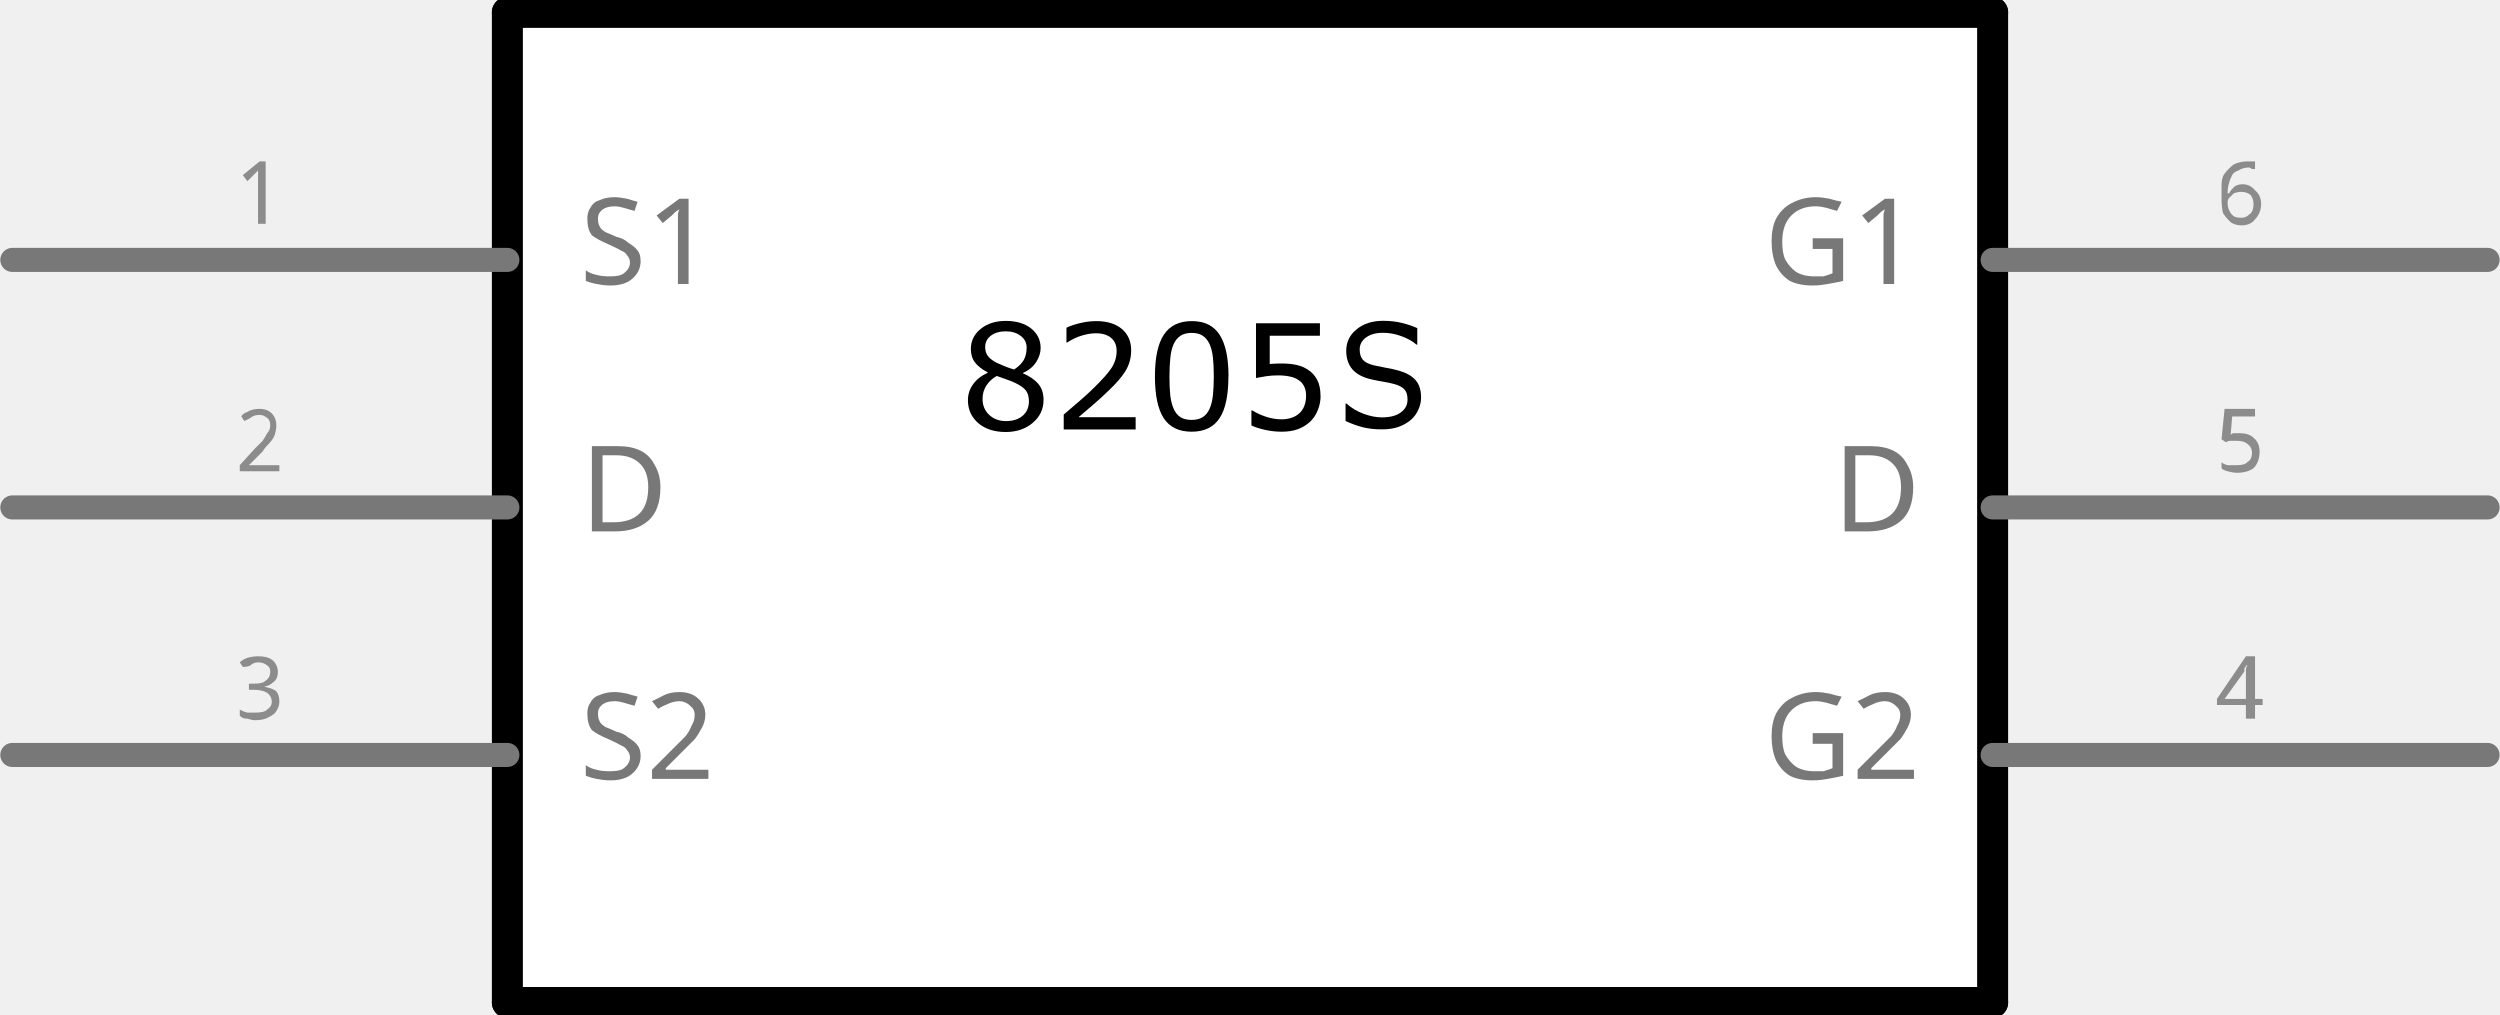
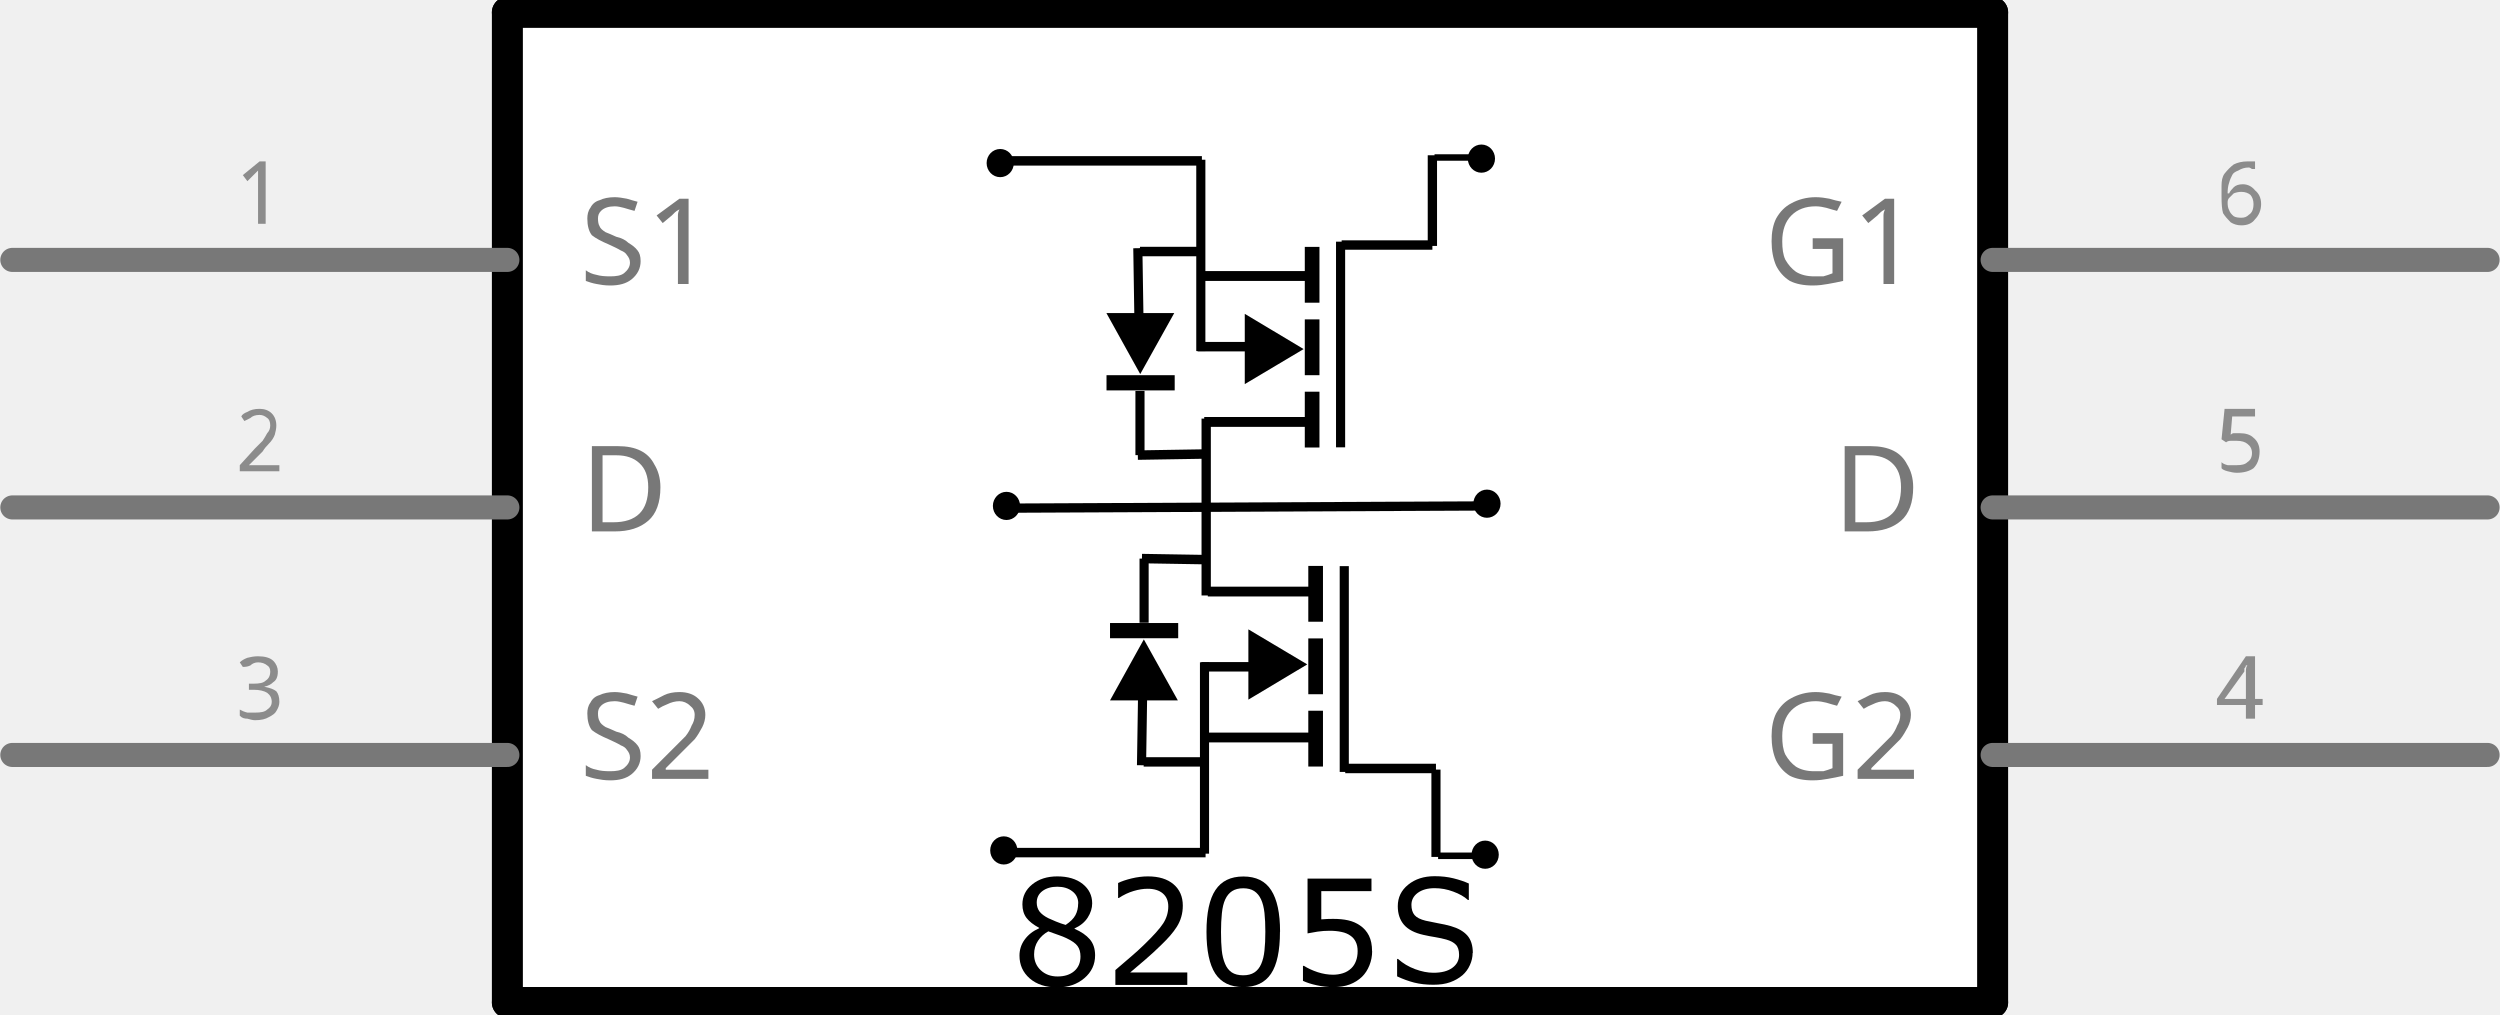
<svg xmlns="http://www.w3.org/2000/svg" gorn="0" height="0.41in" id="svg52" version="1.2" viewBox="0 0 25.647 10.414" width="1.01in" x="0in" y="0in">
-   <defs id="defs56" />
+   <defs id="defs56">
+     </defs>
  <g gorn="0.2" id="schematic">
-     <rect class="interior rect" fill="#ffffff" gorn="0.2.0" height="10.16" id="rect4" stroke="none" stroke-width="0" width="15.24" x="5.203" y="0.127" />
-     <g aria-label="8205HA" class="text" gorn="0.2.1" id="label" style="font-size:1.499px;font-family:'Droid Sans';text-anchor:middle;stroke-width:0">
-       <path d="m 10.705,4.104 q 0,0.141 -0.111,0.235 -0.11,0.094 -0.277,0.094 -0.177,0 -0.283,-0.092 -0.105,-0.092 -0.105,-0.234 0,-0.091 0.053,-0.164 0.053,-0.074 0.149,-0.117 V 3.821 q -0.088,-0.047 -0.13,-0.102 -0.042,-0.056 -0.042,-0.139 0,-0.123 0.101,-0.205 0.101,-0.082 0.257,-0.082 0.163,0 0.261,0.078 0.097,0.078 0.097,0.199 0,0.074 -0.046,0.146 -0.046,0.071 -0.135,0.111 v 0.004 q 0.102,0.044 0.157,0.108 0.054,0.064 0.054,0.164 z M 10.532,3.571 q 0,-0.078 -0.061,-0.124 -0.06,-0.047 -0.154,-0.047 -0.092,0 -0.152,0.044 -0.059,0.044 -0.059,0.119 0,0.053 0.029,0.092 0.03,0.038 0.09,0.068 0.027,0.013 0.078,0.034 0.051,0.021 0.1,0.035 0.072,-0.048 0.1,-0.1 0.028,-0.052 0.028,-0.12 z m 0.023,0.546 q 0,-0.067 -0.03,-0.108 -0.029,-0.041 -0.116,-0.082 -0.034,-0.016 -0.075,-0.03 -0.041,-0.014 -0.109,-0.039 -0.066,0.036 -0.106,0.097 -0.04,0.061 -0.04,0.139 0,0.099 0.068,0.163 0.068,0.064 0.173,0.064 0.107,0 0.171,-0.055 0.064,-0.055 0.064,-0.151 z" gorn="0.2.1.0" id="path318" />
-       <path d="M 11.65,4.407 H 10.912 V 4.254 q 0.077,-0.066 0.154,-0.132 0.078,-0.066 0.144,-0.131 0.141,-0.136 0.193,-0.216 0.052,-0.081 0.052,-0.174 0,-0.085 -0.056,-0.133 -0.056,-0.048 -0.156,-0.048 -0.067,0 -0.144,0.023 -0.078,0.023 -0.152,0.072 h -0.007 V 3.363 q 0.052,-0.026 0.138,-0.047 0.087,-0.021 0.168,-0.021 0.168,0 0.263,0.081 0.095,0.081 0.095,0.219 0,0.062 -0.016,0.116 -0.015,0.053 -0.046,0.102 -0.029,0.045 -0.067,0.089 -0.038,0.044 -0.093,0.097 -0.078,0.077 -0.162,0.149 -0.083,0.072 -0.156,0.133 h 0.586 z" gorn="0.2.1.1" id="path320" />
-       <path d="m 12.602,3.862 q 0,0.294 -0.092,0.431 -0.092,0.137 -0.285,0.137 -0.196,0 -0.287,-0.139 -0.09,-0.139 -0.09,-0.428 0,-0.291 0.092,-0.429 0.092,-0.139 0.286,-0.139 0.196,0 0.286,0.141 0.091,0.141 0.091,0.425 z m -0.193,0.332 q 0.026,-0.059 0.034,-0.139 0.009,-0.081 0.009,-0.193 0,-0.111 -0.009,-0.193 -0.009,-0.082 -0.035,-0.139 -0.026,-0.056 -0.07,-0.085 -0.044,-0.029 -0.113,-0.029 -0.069,0 -0.114,0.029 -0.045,0.029 -0.071,0.086 -0.025,0.054 -0.034,0.141 -0.009,0.087 -0.009,0.191 0,0.114 0.008,0.191 0.008,0.077 0.034,0.138 0.024,0.057 0.068,0.087 0.045,0.03 0.118,0.03 0.069,0 0.114,-0.029 0.045,-0.029 0.07,-0.086 z" gorn="0.2.1.2" id="path322" />
-       <path d="m 13.548,4.061 q 0,0.076 -0.028,0.146 -0.028,0.07 -0.076,0.117 -0.053,0.051 -0.126,0.079 -0.072,0.027 -0.168,0.027 -0.089,0 -0.172,-0.019 -0.083,-0.018 -0.14,-0.045 V 4.212 h 0.01 q 0.06,0.038 0.141,0.065 0.081,0.026 0.158,0.026 0.052,0 0.1,-0.015 0.049,-0.015 0.087,-0.051 0.032,-0.031 0.048,-0.075 0.017,-0.044 0.017,-0.102 0,-0.056 -0.02,-0.095 -0.019,-0.039 -0.053,-0.062 -0.038,-0.028 -0.093,-0.039 -0.054,-0.012 -0.122,-0.012 -0.064,0 -0.124,0.009 -0.059,0.009 -0.102,0.018 V 3.317 h 0.656 v 0.128 h -0.515 v 0.29 q 0.031,-0.003 0.064,-0.004 0.033,-0.001 0.057,-0.001 0.089,0 0.155,0.015 0.067,0.015 0.122,0.053 0.059,0.04 0.091,0.104 0.032,0.064 0.032,0.16 z" gorn="0.2.1.3" id="path324" />
-       <path d="m 14.579,4.08 q 0,0.063 -0.028,0.124 -0.027,0.061 -0.076,0.104 -0.054,0.046 -0.126,0.072 -0.072,0.026 -0.173,0.026 -0.109,0 -0.196,-0.022 -0.086,-0.022 -0.176,-0.064 V 4.141 h 0.009 q 0.076,0.068 0.176,0.105 0.1,0.037 0.188,0.037 0.124,0 0.193,-0.05 0.07,-0.05 0.07,-0.133 0,-0.071 -0.033,-0.105 -0.032,-0.034 -0.099,-0.053 -0.051,-0.014 -0.11,-0.024 -0.059,-0.009 -0.125,-0.024 -0.134,-0.03 -0.198,-0.103 -0.064,-0.074 -0.064,-0.191 0,-0.135 0.107,-0.221 0.107,-0.087 0.271,-0.087 0.106,0 0.194,0.022 0.088,0.022 0.157,0.053 V 3.536 h -0.009 Q 14.472,3.484 14.378,3.45 14.285,3.415 14.187,3.415 q -0.107,0 -0.173,0.048 -0.065,0.048 -0.065,0.123 0,0.067 0.032,0.105 0.032,0.038 0.114,0.058 0.043,0.01 0.123,0.025 0.08,0.014 0.135,0.03 0.112,0.032 0.169,0.096 0.057,0.064 0.057,0.18 z" id="path407" style="stroke-width:0" />
+     <rect class="interior rect" fill="#ffffff" gorn="0.2.0" height="10.16" id="rect4" stroke="none" stroke-width="0" width="15.24" x="5.18" y="0.124" />
+     <g aria-label="8205HA" class="text" gorn="0.2.1" id="label" style="font-size:1.499px;font-family:'Droid Sans';text-anchor:middle;stroke-width:0" transform="translate(0,8.345124)">
+       <path d="m 11.234,1.458 q 0,0.141 -0.111,0.235 -0.11,0.094 -0.277,0.094 -0.177,0 -0.283,-0.092 -0.105,-0.092 -0.105,-0.234 0,-0.091 0.053,-0.164 0.053,-0.074 0.149,-0.117 v -0.004 q -0.088,-0.047 -0.13,-0.102 -0.042,-0.056 -0.042,-0.139 0,-0.123 0.101,-0.205 0.101,-0.082 0.257,-0.082 0.163,0 0.261,0.078 0.097,0.078 0.097,0.199 0,0.074 -0.046,0.146 -0.046,0.071 -0.135,0.111 v 0.004 q 0.102,0.044 0.157,0.108 0.054,0.064 0.054,0.164 z M 11.061,0.925 q 0,-0.078 -0.061,-0.124 -0.06,-0.047 -0.154,-0.047 -0.092,0 -0.152,0.044 -0.059,0.044 -0.059,0.119 0,0.053 0.029,0.092 0.03,0.038 0.09,0.068 0.027,0.013 0.078,0.034 0.051,0.021 0.1,0.035 0.072,-0.048 0.1,-0.1 0.028,-0.052 0.028,-0.12 z m 0.023,0.546 q 0,-0.067 -0.03,-0.108 -0.029,-0.041 -0.116,-0.082 -0.034,-0.016 -0.075,-0.03 -0.041,-0.014 -0.109,-0.039 -0.066,0.036 -0.106,0.097 -0.04,0.061 -0.04,0.139 0,0.099 0.068,0.163 0.068,0.064 0.173,0.064 0.107,0 0.171,-0.055 0.064,-0.055 0.064,-0.151 z" gorn="0.2.1.0" id="path318" />
+       <path d="M 12.18,1.762 H 11.442 V 1.609 q 0.077,-0.066 0.154,-0.132 0.078,-0.066 0.144,-0.131 0.141,-0.136 0.193,-0.216 0.052,-0.081 0.052,-0.174 0,-0.085 -0.056,-0.133 -0.056,-0.048 -0.156,-0.048 -0.067,0 -0.144,0.023 -0.078,0.023 -0.152,0.072 h -0.007 v -0.154 q 0.052,-0.026 0.138,-0.047 0.087,-0.021 0.168,-0.021 0.168,0 0.263,0.081 0.095,0.081 0.095,0.219 0,0.062 -0.016,0.116 -0.015,0.053 -0.046,0.102 -0.029,0.045 -0.067,0.089 -0.038,0.044 -0.093,0.097 -0.078,0.077 -0.162,0.149 -0.083,0.072 -0.156,0.133 h 0.586 z" gorn="0.2.1.1" id="path320" />
+       <path d="m 13.131,1.216 q 0,0.294 -0.092,0.431 -0.092,0.137 -0.285,0.137 -0.196,0 -0.287,-0.139 -0.09,-0.139 -0.09,-0.428 0,-0.291 0.092,-0.429 0.092,-0.139 0.286,-0.139 0.196,0 0.286,0.141 0.091,0.141 0.091,0.425 z m -0.193,0.332 q 0.026,-0.059 0.034,-0.139 0.009,-0.081 0.009,-0.193 0,-0.111 -0.009,-0.193 -0.009,-0.082 -0.035,-0.139 -0.026,-0.056 -0.07,-0.085 -0.044,-0.029 -0.113,-0.029 -0.069,0 -0.114,0.029 -0.045,0.029 -0.071,0.086 -0.025,0.054 -0.034,0.141 -0.009,0.087 -0.009,0.191 0,0.114 0.008,0.191 0.008,0.077 0.034,0.138 0.024,0.057 0.068,0.087 0.045,0.03 0.118,0.03 0.069,0 0.114,-0.029 0.045,-0.029 0.07,-0.086 z" gorn="0.2.1.2" id="path322" />
+       <path d="m 14.077,1.415 q 0,0.076 -0.028,0.146 -0.028,0.07 -0.076,0.117 -0.053,0.051 -0.126,0.079 -0.072,0.027 -0.168,0.027 -0.089,0 -0.172,-0.019 -0.083,-0.018 -0.14,-0.045 v -0.154 h 0.01 q 0.06,0.038 0.141,0.065 0.081,0.026 0.158,0.026 0.052,0 0.1,-0.015 0.049,-0.015 0.087,-0.051 0.032,-0.031 0.048,-0.075 0.017,-0.044 0.017,-0.102 0,-0.056 -0.02,-0.095 -0.019,-0.039 -0.053,-0.062 -0.038,-0.028 -0.093,-0.039 -0.054,-0.012 -0.122,-0.012 -0.064,0 -0.124,0.009 -0.059,0.009 -0.102,0.018 V 0.671 h 0.656 v 0.128 H 13.555 V 1.089 q 0.031,-0.003 0.064,-0.004 0.033,-0.001 0.057,-0.001 0.089,0 0.155,0.015 0.067,0.015 0.122,0.053 0.059,0.04 0.091,0.104 0.032,0.064 0.032,0.16 z" gorn="0.2.1.3" id="path324" />
+       <path d="m 15.108,1.434 q 0,0.063 -0.028,0.124 -0.027,0.061 -0.076,0.104 -0.054,0.046 -0.126,0.072 -0.072,0.026 -0.173,0.026 -0.109,0 -0.196,-0.022 -0.086,-0.022 -0.176,-0.064 V 1.495 h 0.009 q 0.076,0.068 0.176,0.105 0.1,0.037 0.188,0.037 0.124,0 0.193,-0.05 0.07,-0.05 0.07,-0.133 0,-0.071 -0.033,-0.105 -0.032,-0.034 -0.099,-0.053 -0.051,-0.014 -0.11,-0.024 -0.059,-0.009 -0.125,-0.024 -0.134,-0.03 -0.198,-0.103 -0.064,-0.074 -0.064,-0.191 0,-0.135 0.107,-0.221 0.107,-0.087 0.271,-0.087 0.106,0 0.194,0.022 0.088,0.022 0.157,0.053 v 0.169 h -0.009 q -0.057,-0.052 -0.151,-0.086 -0.093,-0.035 -0.191,-0.035 -0.107,0 -0.173,0.048 -0.065,0.048 -0.065,0.123 0,0.067 0.032,0.105 0.032,0.038 0.114,0.058 0.043,0.01 0.123,0.025 0.08,0.014 0.135,0.03 0.112,0.032 0.169,0.096 0.057,0.064 0.057,0.18 z" id="path407" style="stroke-width:0" />
+     </g>
+     <g id="g12933" transform="matrix(1.836315,0,0,1.902689,-10.69937,-4.135475)">
+       <rect style="opacity:1;fill:#000000;fill-rule:evenodd;stroke-width:0.204;stroke-linejoin:round;stroke-miterlimit:3.9" id="rect1339" width="0.082" height="0.301" x="13.116" y="3.505" />
+       <rect style="font-size:1.499px;font-family:'Droid Sans';text-anchor:middle;fill:#000000;fill-rule:evenodd;stroke-width:0.204;stroke-linejoin:round;stroke-miterlimit:3.9" id="rect1339-6" width="0.082" height="0.301" x="13.116" y="4.286" />
+       <rect style="font-size:1.499px;font-family:'Droid Sans';text-anchor:middle;fill:#000000;fill-rule:evenodd;stroke-width:0.204;stroke-linejoin:round;stroke-miterlimit:3.9" id="rect1339-3" width="0.082" height="0.301" x="13.116" y="3.896" />
+       <path style="opacity:1;fill:#000000;fill-rule:evenodd;stroke-width:0.254;stroke-linejoin:round;stroke-miterlimit:3.9" id="path1480" d="M 7.809,-4.548 7.48,-4.359 V -4.738 Z" transform="translate(5.300585,8.604099)" />
+       <rect style="font-size:1.499px;font-family:'Droid Sans';text-anchor:middle;fill:#000000;fill-rule:evenodd;stroke-width:0.23;stroke-linejoin:round;stroke-miterlimit:3.9" id="rect1339-3-0" width="0.082" height="0.381" x="4.197" y="-12.389" transform="rotate(90)" />
+       <path style="font-size:1.499px;font-family:'Droid Sans';text-anchor:middle;fill:#000000;fill-rule:evenodd;stroke-width:0.254;stroke-linejoin:round;stroke-miterlimit:3.9" id="path1480-9" d="M 7.809,-4.548 7.48,-4.359 V -4.738 Z" transform="rotate(90,5.6332,2.015225)" />
+       <path style="opacity:1;fill:#000000;fill-rule:evenodd;stroke:#000000;stroke-width:0.051;stroke-linejoin:round;stroke-miterlimit:3.9;stroke-dasharray:none" d="M 12.535,3.035 V 4.067" id="path1835" />
+       <path style="opacity:1;fill:#000000;fill-rule:evenodd;stroke:#000000;stroke-width:0.051;stroke-linejoin:round;stroke-miterlimit:3.9;stroke-dasharray:none" d="m 12.517,4.043 h 0.286" id="path2401" />
+       <path style="opacity:1;fill:#000000;fill-rule:evenodd;stroke:#000000;stroke-width:0.051;stroke-linejoin:round;stroke-miterlimit:3.9;stroke-dasharray:none" d="m 12.541,3.041 h -1.115" id="path4690" />
+       <path style="opacity:1;fill:#000000;fill-rule:evenodd;stroke:#000000;stroke-width:0.051;stroke-linejoin:round;stroke-miterlimit:3.9;stroke-dasharray:none" d="M 13.316,3.477 V 4.586" id="path4692" />
+       <path style="opacity:1;fill:#000000;fill-rule:evenodd;stroke:#000000;stroke-width:0.051;stroke-linejoin:round;stroke-miterlimit:3.9;stroke-dasharray:none" d="M 12.529,3.53 H 12.195" id="path6199" />
+       <path style="opacity:1;fill:#000000;fill-rule:evenodd;stroke:#000000;stroke-width:0.051;stroke-linejoin:round;stroke-miterlimit:3.9;stroke-dasharray:none" d="m 12.183,3.512 0.006,0.37" id="path6203" />
+       <path style="opacity:1;fill:#000000;fill-rule:evenodd;stroke:#000000;stroke-width:0.051;stroke-linejoin:round;stroke-miterlimit:3.9;stroke-dasharray:none" d="m 13.322,3.495 h 0.507" id="path7712" />
+       <path style="opacity:1;fill:#000000;fill-rule:evenodd;stroke:#000000;stroke-width:0.052;stroke-linejoin:round;stroke-miterlimit:3.9;stroke-dasharray:none" d="M 13.829,3.5 V 3.011" id="path7716" />
+       <path style="opacity:1;fill:#000000;fill-rule:evenodd;stroke:#000000;stroke-width:0.035;stroke-linejoin:round;stroke-miterlimit:3.9;stroke-dasharray:none" d="m 13.841,3.023 h 0.239" id="path7718" />
+       <circle id="path8504" style="fill:#000000;stroke:none;stroke-width:0.265" cx="11.414" cy="3.053" r="0.076" />
+       <circle id="path8506" style="fill:#000000;stroke:none;stroke-width:0.265" cx="14.103" cy="3.029" r="0.076" />
+       <path style="opacity:1;fill:#000000;fill-rule:evenodd;stroke:#000000;stroke-width:0.053;stroke-linejoin:round;stroke-miterlimit:3.9;stroke-dasharray:none" d="m 12.553,3.662 h 0.567" id="path9294" />
+       <path style="fill:#000000;fill-rule:evenodd;stroke:#000000;stroke-width:0.053;stroke-linejoin:round;stroke-miterlimit:3.9;stroke-dasharray:none" d="m 12.554,4.449 h 0.567" id="path9294-7" />
+       <g aria-label="8205HA" class="text" gorn="0.2.1" id="label-2" style="font-size:1.499px;font-family:'Droid Sans';text-anchor:middle;stroke-width:0" transform="translate(-3.618414,-4.155384)">
+         <rect style="opacity:1;fill:#000000;fill-rule:evenodd;stroke-width:0.204;stroke-linejoin:round;stroke-miterlimit:3.9" id="rect1339-68" width="0.082" height="0.301" x="16.754" y="-10.463" transform="scale(1,-1)" />
+         <rect style="font-size:1.499px;font-family:'Droid Sans';text-anchor:middle;fill:#000000;fill-rule:evenodd;stroke-width:0.204;stroke-linejoin:round;stroke-miterlimit:3.9" id="rect1339-6-3" width="0.082" height="0.301" x="16.754" y="-9.682" transform="scale(1,-1)" />
+         <rect style="font-size:1.499px;font-family:'Droid Sans';text-anchor:middle;fill:#000000;fill-rule:evenodd;stroke-width:0.204;stroke-linejoin:round;stroke-miterlimit:3.9" id="rect1339-3-1" width="0.082" height="0.301" x="16.754" y="-10.073" transform="scale(1,-1)" />
+         <path style="opacity:1;fill:#000000;fill-rule:evenodd;stroke-width:0.254;stroke-linejoin:round;stroke-miterlimit:3.9" id="path1480-99" d="M 7.809,-4.548 7.48,-4.359 V -4.738 Z" transform="matrix(1,0,0,-1,8.939156,5.364121)" />
+         <rect style="font-size:1.499px;font-family:'Droid Sans';text-anchor:middle;fill:#000000;fill-rule:evenodd;stroke-width:0.23;stroke-linejoin:round;stroke-miterlimit:3.9" id="rect1339-3-0-3" width="0.082" height="0.381" x="-9.771" y="-16.027" transform="matrix(0,-1,-1,0,0,0)" />
+         <path style="font-size:1.499px;font-family:'Droid Sans';text-anchor:middle;fill:#000000;fill-rule:evenodd;stroke-width:0.254;stroke-linejoin:round;stroke-miterlimit:3.9" id="path1480-9-0" d="M 7.809,-4.548 7.48,-4.359 V -4.738 Z" transform="matrix(0,-1,-1,0,11.287,17.5862)" />
+         <path style="opacity:1;fill:#000000;fill-rule:evenodd;stroke:#000000;stroke-width:0.051;stroke-linejoin:round;stroke-miterlimit:3.9;stroke-dasharray:none" d="M 16.174,10.933 V 9.901" id="path1835-4" />
+         <path style="opacity:1;fill:#000000;fill-rule:evenodd;stroke:#000000;stroke-width:0.051;stroke-linejoin:round;stroke-miterlimit:3.9;stroke-dasharray:none" d="m 16.156,9.925 h 0.286" id="path2401-3" />
+         <path style="opacity:1;fill:#000000;fill-rule:evenodd;stroke:#000000;stroke-width:0.051;stroke-linejoin:round;stroke-miterlimit:3.9;stroke-dasharray:none" d="m 16.18,10.927 h -1.115" id="path4690-1" />
+         <path style="opacity:1;fill:#000000;fill-rule:evenodd;stroke:#000000;stroke-width:0.051;stroke-linejoin:round;stroke-miterlimit:3.9;stroke-dasharray:none" d="M 16.955,10.492 V 9.382" id="path4692-6" />
+         <path style="opacity:1;fill:#000000;fill-rule:evenodd;stroke:#000000;stroke-width:0.051;stroke-linejoin:round;stroke-miterlimit:3.9;stroke-dasharray:none" d="M 16.168,10.438 H 15.834" id="path6199-2" />
+         <path style="opacity:1;fill:#000000;fill-rule:evenodd;stroke:#000000;stroke-width:0.051;stroke-linejoin:round;stroke-miterlimit:3.9;stroke-dasharray:none" d="m 15.822,10.456 0.006,-0.37" id="path6203-1" />
+       </g>
+       <path style="fill:#000000;fill-rule:evenodd;stroke:#000000;stroke-width:0.051;stroke-linejoin:round;stroke-miterlimit:3.9;stroke-dasharray:none" d="M 13.342,6.318 H 13.849" id="path7712-8" />
+       <path style="fill:#000000;fill-rule:evenodd;stroke:#000000;stroke-width:0.051;stroke-linejoin:round;stroke-miterlimit:3.9;stroke-dasharray:none" d="M 13.849,6.324 V 6.795" id="path7716-7" />
+       <path style="fill:#000000;fill-rule:evenodd;stroke:#000000;stroke-width:0.035;stroke-linejoin:round;stroke-miterlimit:3.9;stroke-dasharray:none" d="m 13.861,6.789 h 0.239" id="path7718-9" />
+       <circle id="path8504-3" style="fill:#000000;stroke:none;stroke-width:0.265" cx="11.434" cy="-6.76" r="0.076" transform="scale(1,-1)" />
+       <circle id="path8506-0" style="fill:#000000;stroke:none;stroke-width:0.265" cx="14.124" cy="-6.783" r="0.076" transform="scale(1,-1)" />
+       <path style="fill:#000000;fill-rule:evenodd;stroke:#000000;stroke-width:0.053;stroke-linejoin:round;stroke-miterlimit:3.9;stroke-dasharray:none" d="m 12.573,6.151 h 0.567" id="path9294-0" />
+       <path style="fill:#000000;fill-rule:evenodd;stroke:#000000;stroke-width:0.053;stroke-linejoin:round;stroke-miterlimit:3.9;stroke-dasharray:none" d="m 12.574,5.364 h 0.567" id="path9294-7-9" />
+       <path style="opacity:1;fill:#000000;fill-rule:evenodd;stroke:#000000;stroke-width:0.05;stroke-linejoin:round;stroke-miterlimit:3.9;stroke-dasharray:none" d="m 11.469,4.914 2.688,-0.012" id="path11853" />
+       <circle id="path11857" style="fill:#000000;stroke:none;stroke-width:0.265" cx="11.449" cy="4.902" r="0.076" />
+       <circle id="path11859" style="fill:#000000;stroke:none;stroke-width:0.265" cx="14.134" cy="4.89" r="0.076" />
+       <path style="opacity:1;fill:#000000;fill-rule:evenodd;stroke:#000000;stroke-width:0.052;stroke-linejoin:round;stroke-miterlimit:3.9;stroke-dasharray:none" d="M 12.565,4.431 V 5.385" id="path11861" />
+       <path style="opacity:1;fill:#000000;fill-rule:evenodd;stroke:#000000;stroke-width:0.051;stroke-linejoin:round;stroke-miterlimit:3.9;stroke-dasharray:none" d="m 12.195,4.282 v 0.346" id="path12679" />
+       <path style="opacity:1;fill:#000000;fill-rule:evenodd;stroke:#000000;stroke-width:0.051;stroke-linejoin:round;stroke-miterlimit:3.9;stroke-dasharray:none" d="m 12.183,4.628 0.376,-0.006" id="path12681" />
+       <path style="fill:#000000;fill-rule:evenodd;stroke:#000000;stroke-width:0.051;stroke-linejoin:round;stroke-miterlimit:3.9;stroke-dasharray:none" d="M 12.218,5.532 V 5.186" id="path12679-4" />
+       <path style="fill:#000000;fill-rule:evenodd;stroke:#000000;stroke-width:0.051;stroke-linejoin:round;stroke-miterlimit:3.9;stroke-dasharray:none" d="m 12.206,5.186 0.376,0.006" id="path12681-0" />
    </g>
    <line class="other" gorn="0.2.2" id="line7" stroke="#000000" stroke-linecap="round" stroke-width="0.318" x1="5.203" x2="20.444" y1="10.287" y2="10.287" />
    <line class="other" gorn="0.2.3" id="line9" stroke="#000000" stroke-linecap="round" stroke-width="0.318" x1="20.444" x2="20.444" y1="10.287" y2="0.127" />
    <line class="other" gorn="0.2.4" id="line11" stroke="#000000" stroke-linecap="round" stroke-width="0.318" x1="20.444" x2="5.203" y1="0.127" y2="0.127" />
    <line class="other" gorn="0.2.5" id="line13" stroke="#000000" stroke-linecap="round" stroke-width="0.318" x1="5.203" x2="5.203" y1="0.127" y2="10.287" />
    <line class="pin" connectorname="VOUT" gorn="0.2.6" id="connector0pin" stroke="#787878" stroke-linecap="round" stroke-width="0.247" x1="0.123" x2="5.203" y1="2.667" y2="2.667" />
    <rect class="terminal" fill="none" gorn="0.2.7" height="0" id="connector0terminal" stroke="none" stroke-width="0" width="0" x="0.123" y="2.667" />
    <text class="text" fill="#8c8c8c" font-family="'Droid Sans'" font-size="0.882" gorn="0.2.8" id="text17" stroke="none" stroke-width="0" text-anchor="middle" x="2.663" y="2.297">1</text>
    <text class="text" fill="#787878" font-family="'Droid Sans'" font-size="1.235" gorn="0.2.9" id="text19" stroke="none" stroke-width="0" text-anchor="start" x="5.944" y="2.914">S1</text>
    <line class="pin" connectorname="VSS" gorn="0.2.10" id="connector1pin" stroke="#787878" stroke-linecap="round" stroke-width="0.247" x1="0.123" x2="5.203" y1="5.207" y2="5.207" />
    <rect class="terminal" fill="none" gorn="0.2.11" height="0" id="connector1terminal" stroke="none" stroke-width="0" width="0" x="0.123" y="5.207" />
    <text class="text" fill="#8c8c8c" font-family="'Droid Sans'" font-size="0.882" gorn="0.2.12" id="text23" stroke="none" stroke-width="0" text-anchor="middle" x="2.663" y="4.837">2</text>
    <text class="text" fill="#787878" font-family="'Droid Sans'" font-size="1.235" gorn="0.2.13" id="text25" stroke="none" stroke-width="0" text-anchor="start" x="5.944" y="5.454">D</text>
    <line class="pin" connectorname="VDD" gorn="0.2.14" id="connector2pin" stroke="#787878" stroke-linecap="round" stroke-width="0.247" x1="0.123" x2="5.203" y1="7.747" y2="7.747" />
    <rect class="terminal" fill="none" gorn="0.2.15" height="0" id="connector2terminal" stroke="none" stroke-width="0" width="0" x="0.123" y="7.747" />
    <text class="text" fill="#8c8c8c" font-family="'Droid Sans'" font-size="0.882" gorn="0.2.16" id="text29" stroke="none" stroke-width="0" text-anchor="middle" x="2.663" y="7.377">3</text>
    <text class="text" fill="#787878" font-family="'Droid Sans'" font-size="1.235" gorn="0.2.17" id="text31" stroke="none" stroke-width="0" text-anchor="start" x="5.944" y="7.994">S2</text>
    <line class="pin" connectorname="AO" gorn="0.2.18" id="connector5pin" stroke="#787878" stroke-linecap="round" stroke-width="0.247" x1="25.523" x2="20.444" y1="2.667" y2="2.667" />
    <rect class="terminal" fill="none" gorn="0.2.19" height="0" id="connector5terminal" stroke="none" stroke-width="0" width="0" x="25.523" y="2.667" />
    <text class="text" fill="#8c8c8c" font-family="'Droid Sans'" font-size="0.882" gorn="0.2.20" id="text35" stroke="none" stroke-width="0" text-anchor="middle" x="22.983" y="2.297">6</text>
    <text class="text" fill="#787878" font-family="'Droid Sans'" font-size="1.235" gorn="0.2.21" id="text37" stroke="none" stroke-width="0" text-anchor="end" x="19.703" y="2.914">G1</text>
    <line class="pin" connectorname="SCL" gorn="0.2.22" id="connector4pin" stroke="#787878" stroke-linecap="round" stroke-width="0.247" x1="25.523" x2="20.444" y1="5.207" y2="5.207" />
    <rect class="terminal" fill="none" gorn="0.2.23" height="0" id="connector4terminal" stroke="none" stroke-width="0" width="0" x="25.523" y="5.207" />
    <text class="text" fill="#8c8c8c" font-family="'Droid Sans'" font-size="0.882" gorn="0.2.24" id="text41" stroke="none" stroke-width="0" text-anchor="middle" x="22.983" y="4.837">5</text>
    <text class="text" fill="#787878" font-family="'Droid Sans'" font-size="1.235" gorn="0.2.25" id="text43" stroke="none" stroke-width="0" text-anchor="end" x="19.703" y="5.454">D</text>
    <line class="pin" connectorname="SDA" gorn="0.2.26" id="connector3pin" stroke="#787878" stroke-linecap="round" stroke-width="0.247" x1="25.523" x2="20.444" y1="7.747" y2="7.747" />
    <rect class="terminal" fill="none" gorn="0.2.27" height="0" id="connector3terminal" stroke="none" stroke-width="0" width="0" x="25.523" y="7.747" />
    <text class="text" fill="#8c8c8c" font-family="'Droid Sans'" font-size="0.882" gorn="0.2.28" id="text47" stroke="none" stroke-width="0" text-anchor="middle" x="22.983" y="7.377">4</text>
    <text class="text" fill="#787878" font-family="'Droid Sans'" font-size="1.235" gorn="0.2.29" id="text49" stroke="none" stroke-width="0" text-anchor="end" x="19.703" y="7.994">G2</text>
  </g>
</svg>
